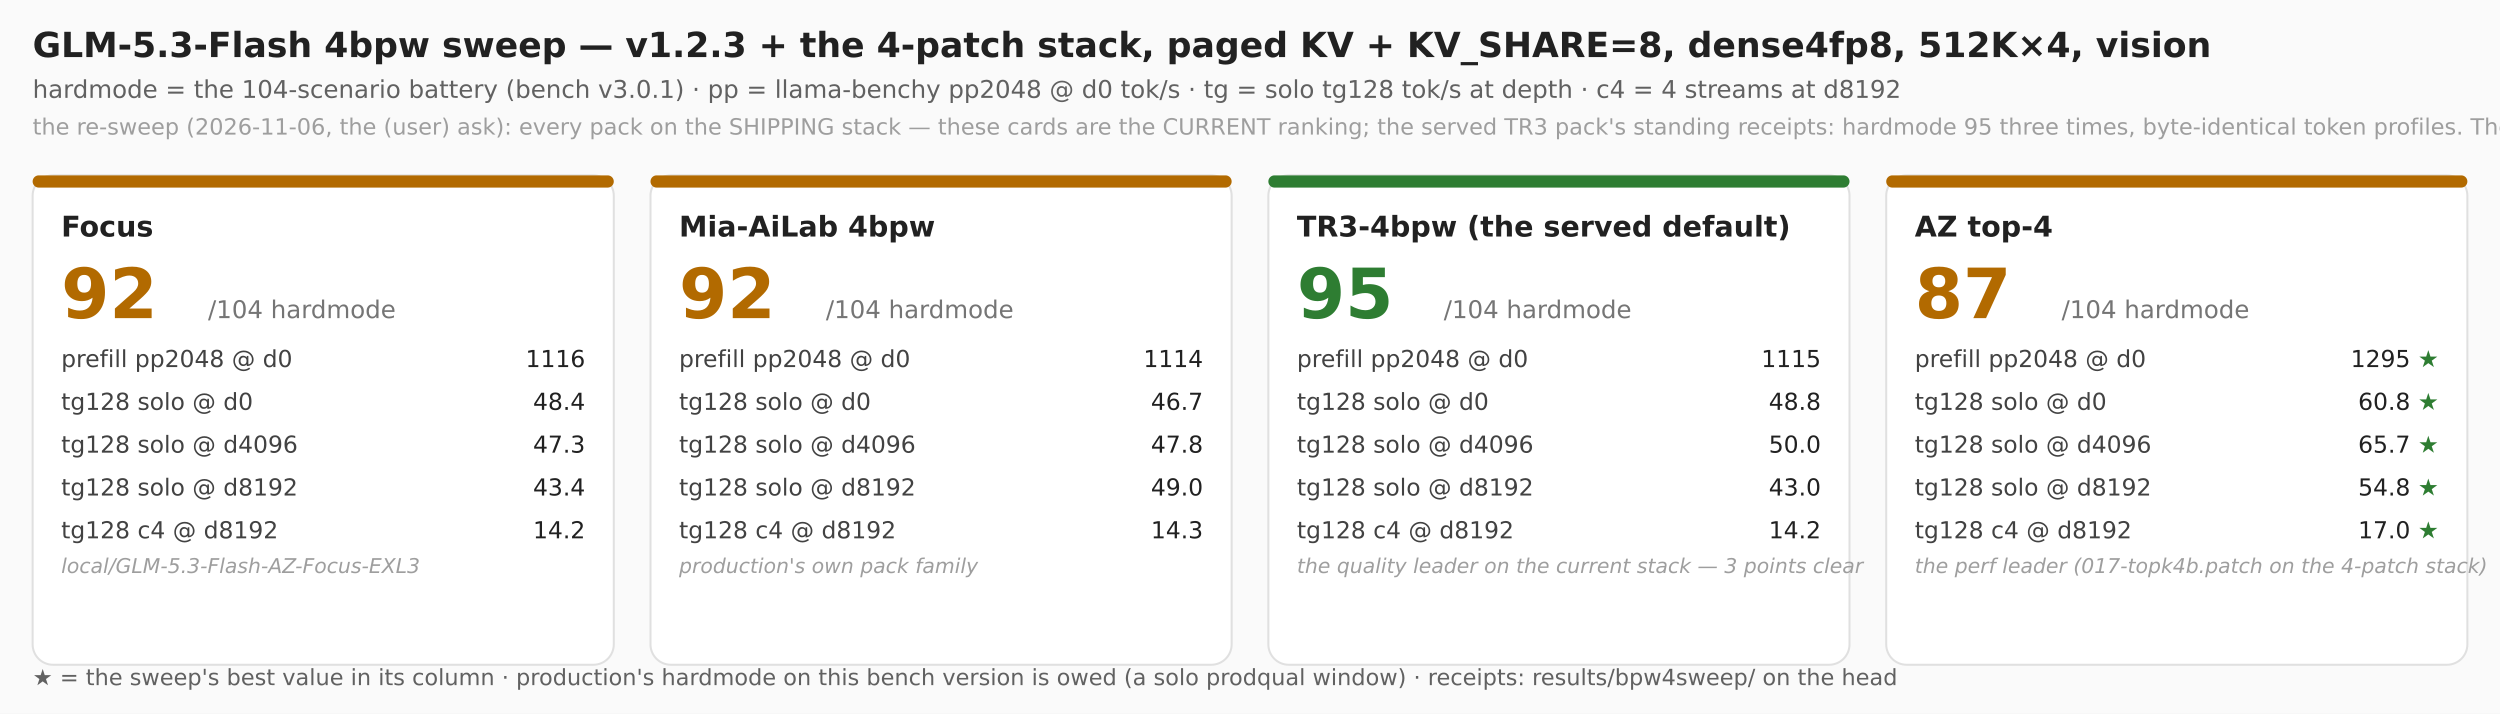
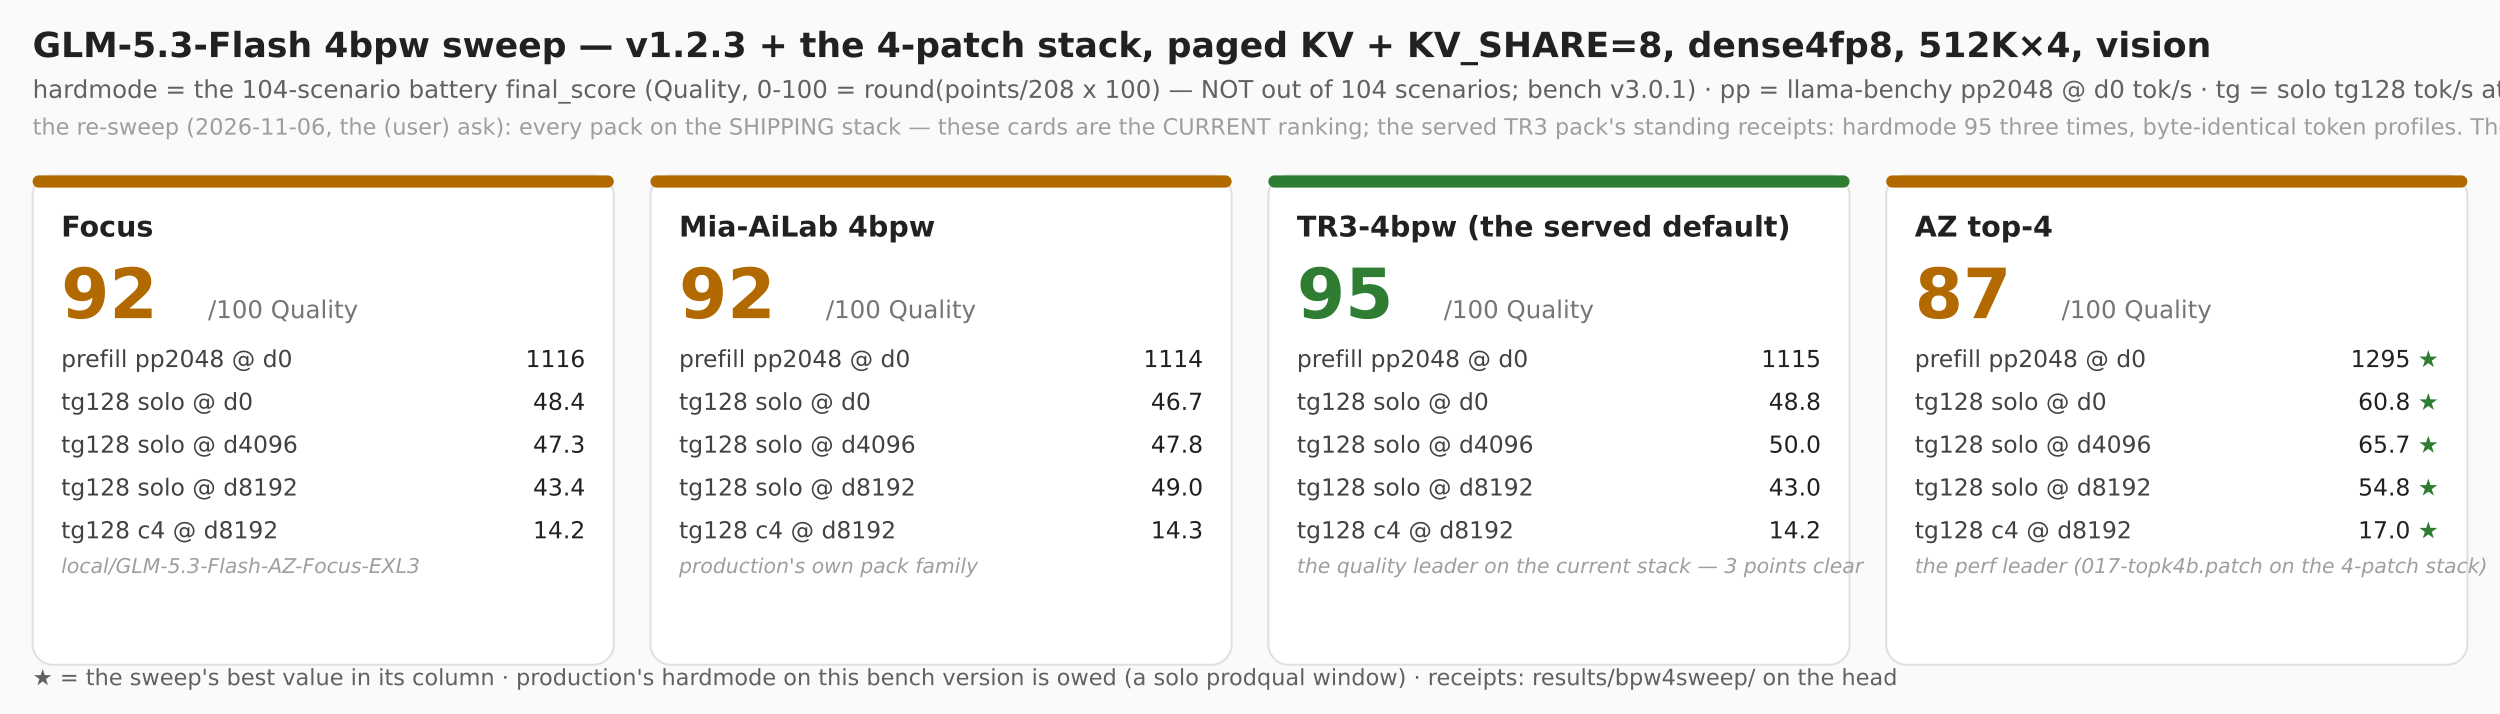
<svg xmlns="http://www.w3.org/2000/svg" width="1226" height="350" viewBox="0 0 1226 350" font-family="DejaVu Sans, sans-serif">
  <rect width="100%" height="100%" fill="#fafafa" />
  <text x="16" y="28" font-size="17" font-weight="bold" fill="#212121">GLM-5.3-Flash 4bpw sweep — v1.2.3 + the 4-patch stack, paged KV + KV_SHARE=8, dense4fp8, 512K×4, vision</text>
-   <text x="16" y="48" font-size="12" fill="#616161">hardmode = the 104-scenario battery (bench v3.0.1) · pp = llama-benchy pp2048 @ d0 tok/s · tg = solo tg128 tok/s at depth · c4 = 4 streams at d8192</text>
+   <text x="16" y="48" font-size="12" fill="#616161">hardmode = the 104-scenario battery final_score (Quality, 0-100 = round(points/208 x 100) — NOT out of 104 scenarios; bench v3.0.1) · pp = llama-benchy pp2048 @ d0 tok/s · tg = solo tg128 tok/s at depth · c4 = 4 streams at d8192</text>
  <text x="16" y="66" font-size="11" fill="#9e9e9e">the re-sweep (2026-11-06, the (user) ask): every pack on the SHIPPING stack — these cards are the CURRENT ranking; the served TR3 pack's standing receipts: hardmode 95 three times, byte-identical token profiles. The round-132 v1.2.1 sweep (94/93/94/90) is history: docs/LAUNCH.md</text>
  <g>
    <rect x="16" y="86" width="285" height="240" rx="10" fill="#ffffff" stroke="#e0e0e0" />
    <rect x="16" y="86" width="285" height="6" rx="3" fill="#b26a00" />
    <text x="30" y="116" font-size="14" font-weight="bold" fill="#212121">Focus</text>
    <text x="30" y="156" font-size="34" font-weight="bold" fill="#b26a00">92</text>
-     <text x="102" y="156" font-size="12" fill="#757575">/104 hardmode</text>
+     <text x="102" y="156" font-size="12" fill="#757575">/100 Quality</text>
    <text x="30" y="180" font-size="11.5" fill="#424242">prefill pp2048 @ d0</text>
    <text x="287" y="180" font-size="11.5" text-anchor="end" fill="#212121">1116</text>
    <text x="30" y="201" font-size="11.5" fill="#424242">tg128 solo @ d0</text>
    <text x="287" y="201" font-size="11.5" text-anchor="end" fill="#212121">48.4</text>
    <text x="30" y="222" font-size="11.5" fill="#424242">tg128 solo @ d4096</text>
    <text x="287" y="222" font-size="11.5" text-anchor="end" fill="#212121">47.3</text>
    <text x="30" y="243" font-size="11.5" fill="#424242">tg128 solo @ d8192</text>
    <text x="287" y="243" font-size="11.5" text-anchor="end" fill="#212121">43.4</text>
    <text x="30" y="264" font-size="11.5" fill="#424242">tg128 c4 @ d8192</text>
    <text x="287" y="264" font-size="11.5" text-anchor="end" fill="#212121">14.2</text>
    <text x="30" y="281" font-size="10" font-style="italic" fill="#9e9e9e">local/GLM-5.3-Flash-AZ-Focus-EXL3</text>
  </g>
  <g>
    <rect x="319" y="86" width="285" height="240" rx="10" fill="#ffffff" stroke="#e0e0e0" />
    <rect x="319" y="86" width="285" height="6" rx="3" fill="#b26a00" />
    <text x="333" y="116" font-size="14" font-weight="bold" fill="#212121">Mia-AiLab 4bpw</text>
    <text x="333" y="156" font-size="34" font-weight="bold" fill="#b26a00">92</text>
-     <text x="405" y="156" font-size="12" fill="#757575">/104 hardmode</text>
+     <text x="405" y="156" font-size="12" fill="#757575">/100 Quality</text>
    <text x="333" y="180" font-size="11.5" fill="#424242">prefill pp2048 @ d0</text>
    <text x="590" y="180" font-size="11.5" text-anchor="end" fill="#212121">1114</text>
    <text x="333" y="201" font-size="11.5" fill="#424242">tg128 solo @ d0</text>
    <text x="590" y="201" font-size="11.5" text-anchor="end" fill="#212121">46.7</text>
    <text x="333" y="222" font-size="11.5" fill="#424242">tg128 solo @ d4096</text>
    <text x="590" y="222" font-size="11.5" text-anchor="end" fill="#212121">47.8</text>
    <text x="333" y="243" font-size="11.5" fill="#424242">tg128 solo @ d8192</text>
    <text x="590" y="243" font-size="11.5" text-anchor="end" fill="#212121">49.0</text>
    <text x="333" y="264" font-size="11.5" fill="#424242">tg128 c4 @ d8192</text>
    <text x="590" y="264" font-size="11.5" text-anchor="end" fill="#212121">14.3</text>
    <text x="333" y="281" font-size="10" font-style="italic" fill="#9e9e9e">production's own pack family</text>
  </g>
  <g>
    <rect x="622" y="86" width="285" height="240" rx="10" fill="#ffffff" stroke="#e0e0e0" />
    <rect x="622" y="86" width="285" height="6" rx="3" fill="#2e7d32" />
    <text x="636" y="116" font-size="14" font-weight="bold" fill="#212121">TR3-4bpw (the served default)</text>
    <text x="636" y="156" font-size="34" font-weight="bold" fill="#2e7d32">95</text>
-     <text x="708" y="156" font-size="12" fill="#757575">/104 hardmode</text>
+     <text x="708" y="156" font-size="12" fill="#757575">/100 Quality</text>
    <text x="636" y="180" font-size="11.5" fill="#424242">prefill pp2048 @ d0</text>
    <text x="893" y="180" font-size="11.5" text-anchor="end" fill="#212121">1115</text>
    <text x="636" y="201" font-size="11.5" fill="#424242">tg128 solo @ d0</text>
    <text x="893" y="201" font-size="11.5" text-anchor="end" fill="#212121">48.8</text>
    <text x="636" y="222" font-size="11.5" fill="#424242">tg128 solo @ d4096</text>
    <text x="893" y="222" font-size="11.5" text-anchor="end" fill="#212121">50.0</text>
    <text x="636" y="243" font-size="11.5" fill="#424242">tg128 solo @ d8192</text>
    <text x="893" y="243" font-size="11.5" text-anchor="end" fill="#212121">43.0</text>
    <text x="636" y="264" font-size="11.5" fill="#424242">tg128 c4 @ d8192</text>
    <text x="893" y="264" font-size="11.5" text-anchor="end" fill="#212121">14.2</text>
    <text x="636" y="281" font-size="10" font-style="italic" fill="#9e9e9e">the quality leader on the current stack — 3 points clear</text>
  </g>
  <g>
    <rect x="925" y="86" width="285" height="240" rx="10" fill="#ffffff" stroke="#e0e0e0" />
    <rect x="925" y="86" width="285" height="6" rx="3" fill="#b26a00" />
    <text x="939" y="116" font-size="14" font-weight="bold" fill="#212121">AZ top-4</text>
    <text x="939" y="156" font-size="34" font-weight="bold" fill="#b26a00">87</text>
-     <text x="1011" y="156" font-size="12" fill="#757575">/104 hardmode</text>
+     <text x="1011" y="156" font-size="12" fill="#757575">/100 Quality</text>
    <text x="939" y="180" font-size="11.5" fill="#424242">prefill pp2048 @ d0</text>
    <text x="1196" y="180" font-size="11.5" text-anchor="end" fill="#212121">1295 <tspan fill="#2e7d32" font-weight="bold">★</tspan>
    </text>
    <text x="939" y="201" font-size="11.5" fill="#424242">tg128 solo @ d0</text>
    <text x="1196" y="201" font-size="11.5" text-anchor="end" fill="#212121">60.8 <tspan fill="#2e7d32" font-weight="bold">★</tspan>
    </text>
    <text x="939" y="222" font-size="11.5" fill="#424242">tg128 solo @ d4096</text>
    <text x="1196" y="222" font-size="11.5" text-anchor="end" fill="#212121">65.7 <tspan fill="#2e7d32" font-weight="bold">★</tspan>
    </text>
    <text x="939" y="243" font-size="11.5" fill="#424242">tg128 solo @ d8192</text>
    <text x="1196" y="243" font-size="11.5" text-anchor="end" fill="#212121">54.8 <tspan fill="#2e7d32" font-weight="bold">★</tspan>
    </text>
    <text x="939" y="264" font-size="11.5" fill="#424242">tg128 c4 @ d8192</text>
    <text x="1196" y="264" font-size="11.5" text-anchor="end" fill="#212121">17.0 <tspan fill="#2e7d32" font-weight="bold">★</tspan>
    </text>
    <text x="939" y="281" font-size="10" font-style="italic" fill="#9e9e9e">the perf leader (017-topk4b.patch on the 4-patch stack)</text>
  </g>
  <text x="16" y="336" font-size="11" fill="#616161">★ = the sweep's best value in its column · production's hardmode on this bench version is owed (a solo prodqual window) · receipts: results/bpw4sweep/ on the head</text>
</svg>
